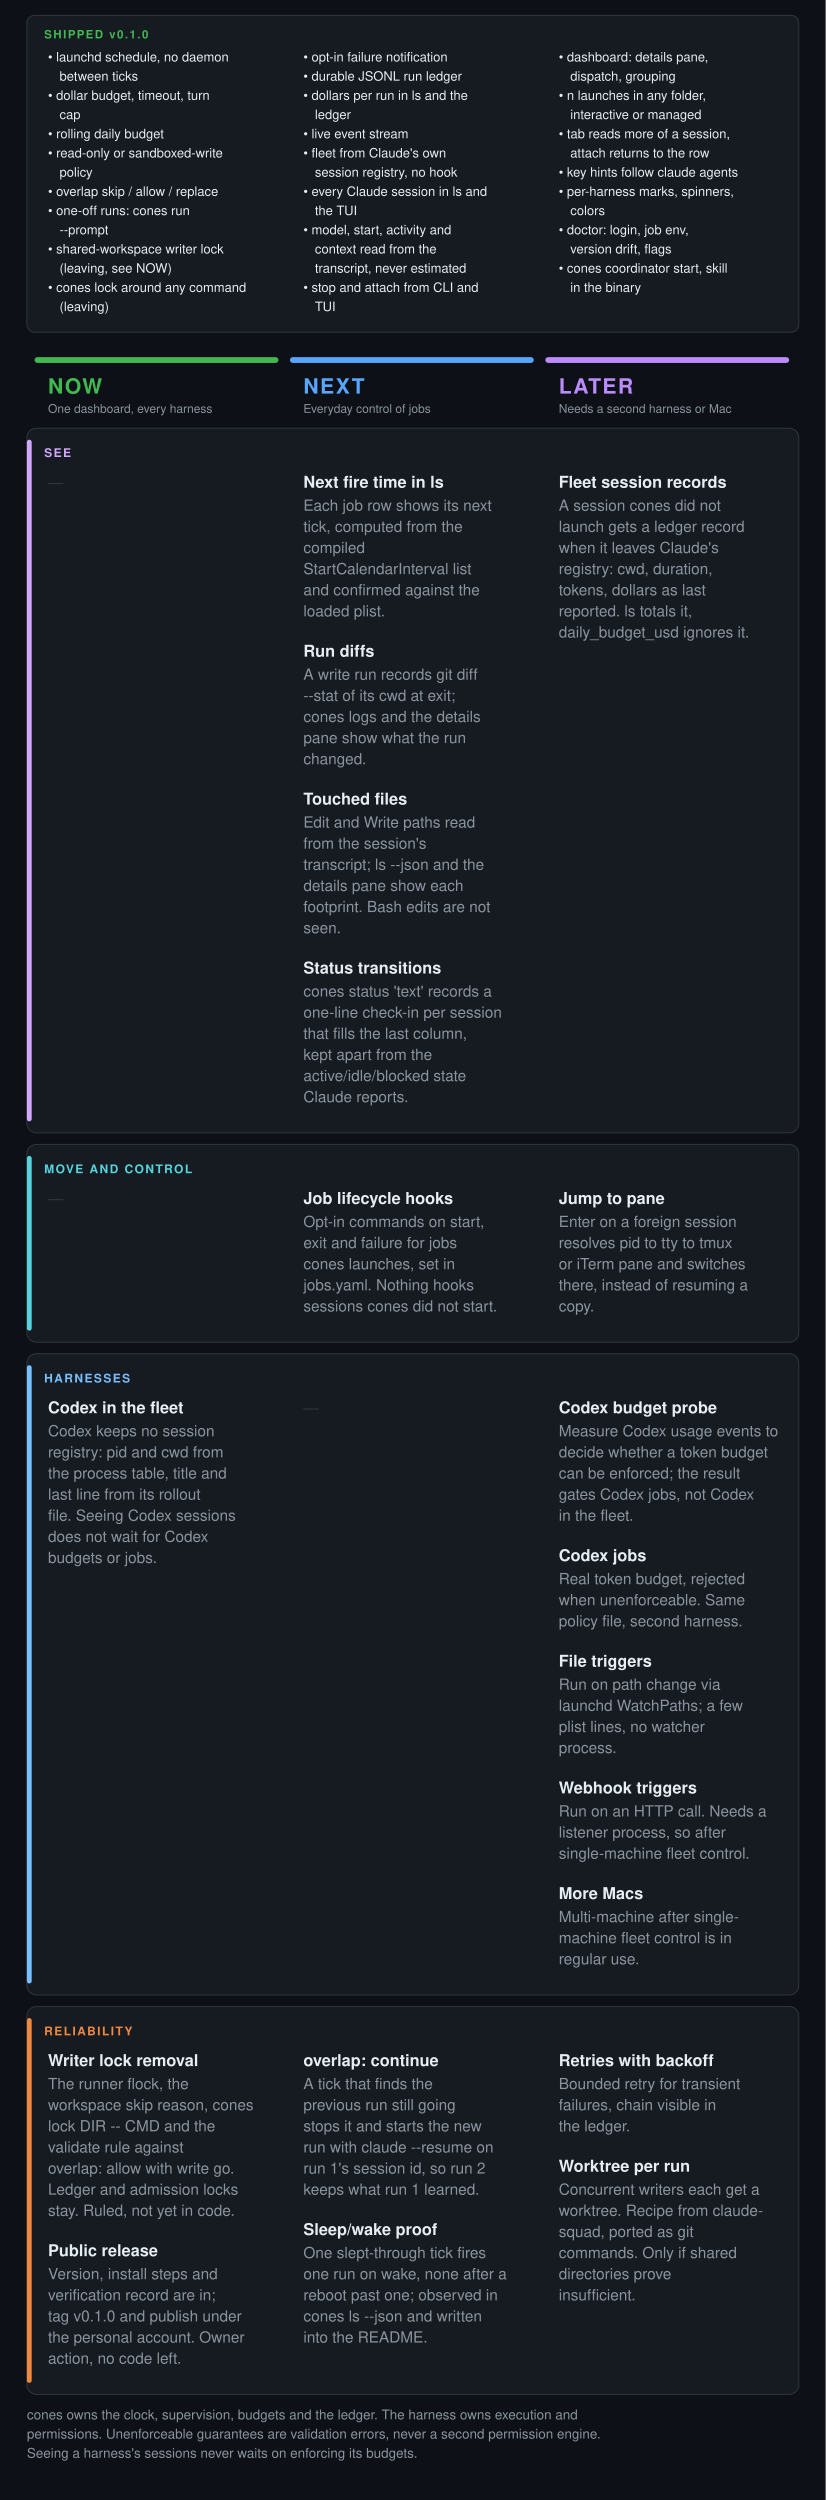
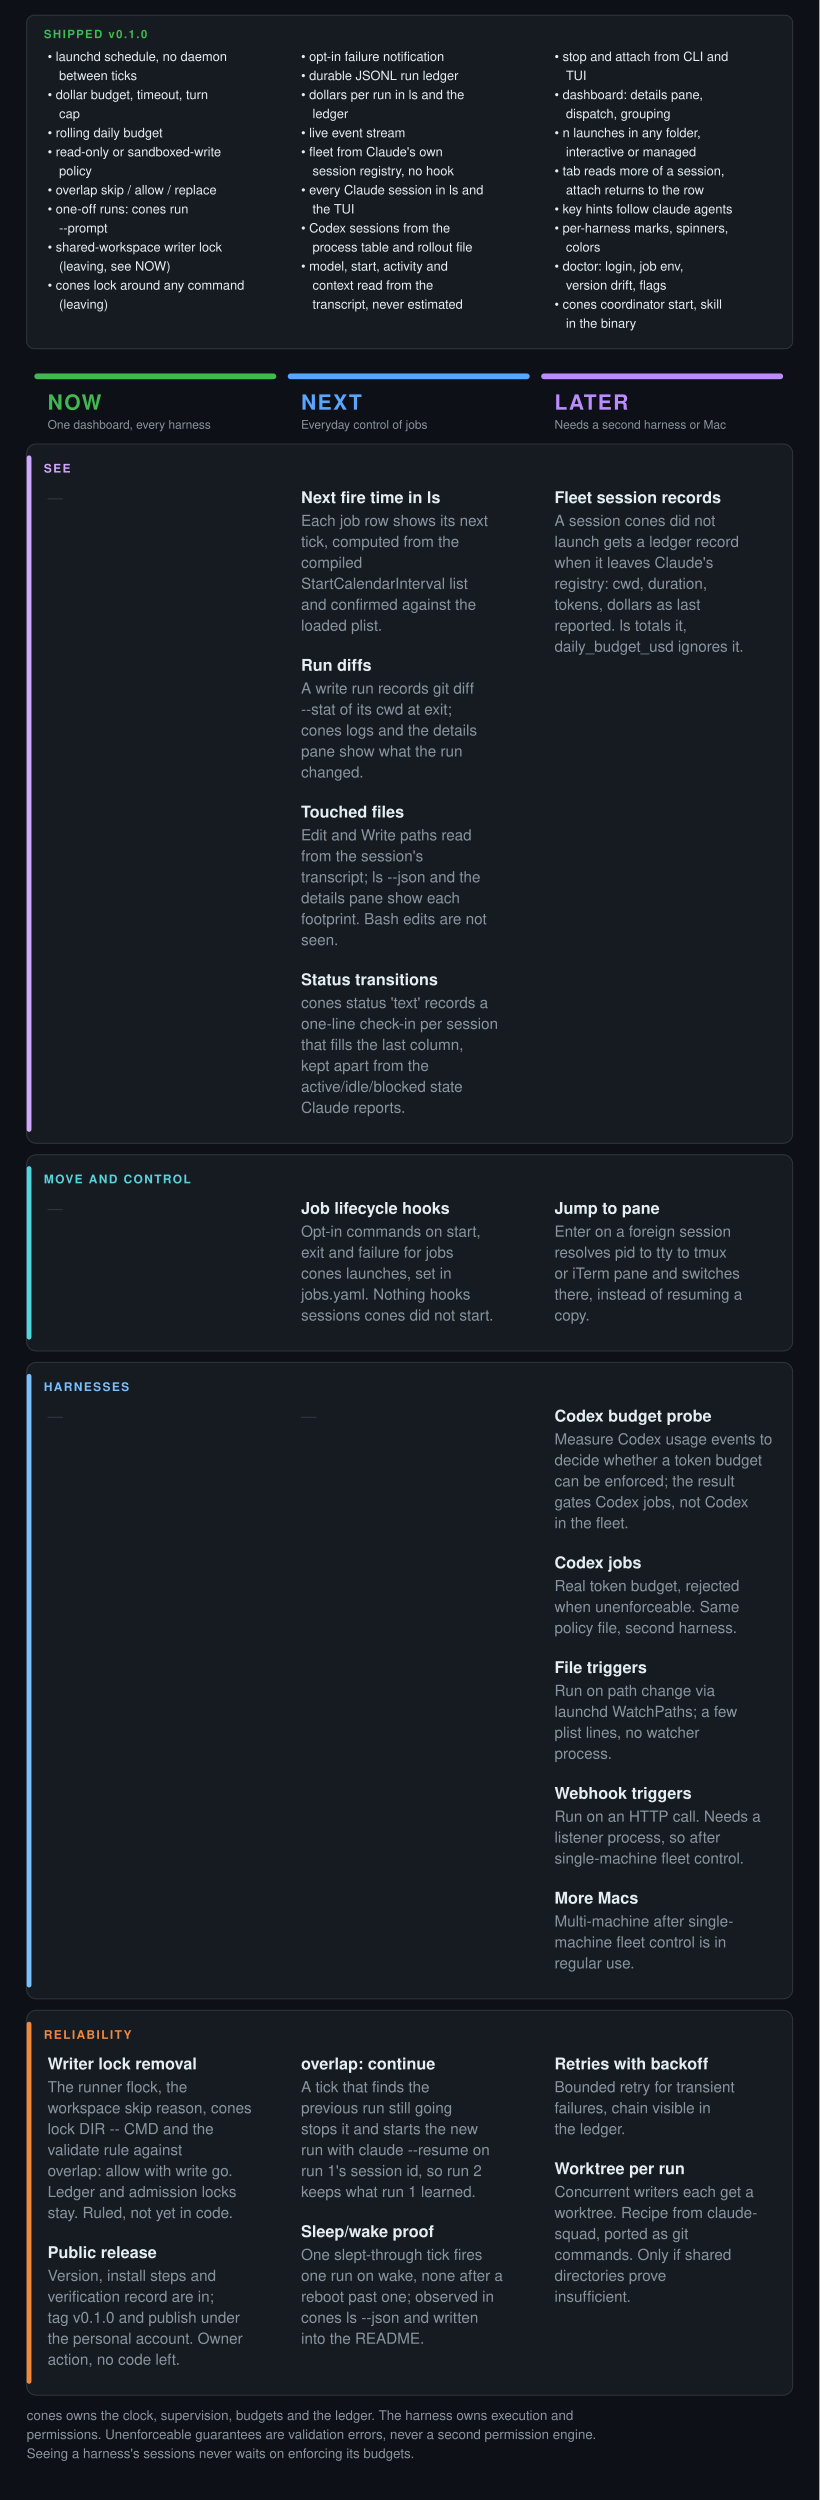
- <svg xmlns="http://www.w3.org/2000/svg" width="860" height="2604" viewBox="0 0 860 2604" font-family="-apple-system,BlinkMacSystemFont,Segoe UI,Helvetica,Arial,sans-serif">
-   <rect width="860" height="2604" fill="#0d1117" />
-   <rect x="28" y="16" width="804" height="330" rx="8" fill="#161b22" stroke="#30363d" />
+ <svg xmlns="http://www.w3.org/2000/svg" width="860" height="2624" viewBox="0 0 860 2624" font-family="-apple-system,BlinkMacSystemFont,Segoe UI,Helvetica,Arial,sans-serif">
+   <rect width="860" height="2624" fill="#0d1117" />
+   <rect x="28" y="16" width="804" height="350" rx="8" fill="#161b22" stroke="#30363d" />
  <text x="46" y="40" font-size="12" fill="#3fb950" font-weight="700" letter-spacing="1.5">SHIPPED  v0.1.0</text>
  <text x="50" y="64" font-size="13.5" fill="#e6edf3">• launchd schedule, no daemon</text>
  <text x="62" y="84" font-size="13.5" fill="#e6edf3">between ticks</text>
  <text x="50" y="104" font-size="13.5" fill="#e6edf3">• dollar budget, timeout, turn</text>
  <text x="62" y="124" font-size="13.5" fill="#e6edf3">cap</text>
  <text x="50" y="144" font-size="13.5" fill="#e6edf3">• rolling daily budget</text>
  <text x="50" y="164" font-size="13.5" fill="#e6edf3">• read-only or sandboxed-write</text>
  <text x="62" y="184" font-size="13.5" fill="#e6edf3">policy</text>
  <text x="50" y="204" font-size="13.5" fill="#e6edf3">• overlap skip / allow / replace</text>
  <text x="50" y="224" font-size="13.5" fill="#e6edf3">• one-off runs: cones run</text>
  <text x="62" y="244" font-size="13.5" fill="#e6edf3">--prompt</text>
  <text x="50" y="264" font-size="13.5" fill="#e6edf3">• shared-workspace writer lock</text>
  <text x="62" y="284" font-size="13.5" fill="#e6edf3">(leaving, see NOW)</text>
  <text x="50" y="304" font-size="13.5" fill="#e6edf3">• cones lock around any command</text>
  <text x="62" y="324" font-size="13.5" fill="#e6edf3">(leaving)</text>
  <text x="316" y="64" font-size="13.5" fill="#e6edf3">• opt-in failure notification</text>
  <text x="316" y="84" font-size="13.5" fill="#e6edf3">• durable JSONL run ledger</text>
  <text x="316" y="104" font-size="13.5" fill="#e6edf3">• dollars per run in ls and the</text>
  <text x="328" y="124" font-size="13.5" fill="#e6edf3">ledger</text>
  <text x="316" y="144" font-size="13.5" fill="#e6edf3">• live event stream</text>
  <text x="316" y="164" font-size="13.5" fill="#e6edf3">• fleet from Claude's own</text>
  <text x="328" y="184" font-size="13.5" fill="#e6edf3">session registry, no hook</text>
  <text x="316" y="204" font-size="13.5" fill="#e6edf3">• every Claude session in ls and</text>
  <text x="328" y="224" font-size="13.5" fill="#e6edf3">the TUI</text>
-   <text x="316" y="244" font-size="13.5" fill="#e6edf3">• model, start, activity and</text>
-   <text x="328" y="264" font-size="13.5" fill="#e6edf3">context read from the</text>
-   <text x="328" y="284" font-size="13.5" fill="#e6edf3">transcript, never estimated</text>
-   <text x="316" y="304" font-size="13.5" fill="#e6edf3">• stop and attach from CLI and</text>
-   <text x="328" y="324" font-size="13.5" fill="#e6edf3">TUI</text>
-   <text x="582" y="64" font-size="13.5" fill="#e6edf3">• dashboard: details pane,</text>
-   <text x="594" y="84" font-size="13.5" fill="#e6edf3">dispatch, grouping</text>
-   <text x="582" y="104" font-size="13.5" fill="#e6edf3">• n launches in any folder,</text>
-   <text x="594" y="124" font-size="13.5" fill="#e6edf3">interactive or managed</text>
-   <text x="582" y="144" font-size="13.5" fill="#e6edf3">• tab reads more of a session,</text>
-   <text x="594" y="164" font-size="13.5" fill="#e6edf3">attach returns to the row</text>
-   <text x="582" y="184" font-size="13.5" fill="#e6edf3">• key hints follow claude agents</text>
-   <text x="582" y="204" font-size="13.5" fill="#e6edf3">• per-harness marks, spinners,</text>
-   <text x="594" y="224" font-size="13.5" fill="#e6edf3">colors</text>
-   <text x="582" y="244" font-size="13.5" fill="#e6edf3">• doctor: login, job env,</text>
-   <text x="594" y="264" font-size="13.5" fill="#e6edf3">version drift, flags</text>
-   <text x="582" y="284" font-size="13.5" fill="#e6edf3">• cones coordinator start, skill</text>
-   <text x="594" y="304" font-size="13.5" fill="#e6edf3">in the binary</text>
-   <rect x="36" y="372" width="254" height="6" rx="3" fill="#3fb950" />
-   <text x="50" y="410" font-size="22" fill="#3fb950" font-weight="800" letter-spacing="1.5">NOW</text>
-   <text x="50" y="430" font-size="12.5" fill="#8b949e">One dashboard, every harness</text>
-   <rect x="302" y="372" width="254" height="6" rx="3" fill="#58a6ff" />
-   <text x="316" y="410" font-size="22" fill="#58a6ff" font-weight="800" letter-spacing="1.5">NEXT</text>
-   <text x="316" y="430" font-size="12.5" fill="#8b949e">Everyday control of jobs</text>
-   <rect x="568" y="372" width="254" height="6" rx="3" fill="#bc8cff" />
-   <text x="582" y="410" font-size="22" fill="#bc8cff" font-weight="800" letter-spacing="1.5">LATER</text>
-   <text x="582" y="430" font-size="12.5" fill="#8b949e">Needs a second harness or Mac</text>
-   <rect x="28" y="446" width="804" height="734" rx="10" fill="#161b22" stroke="#30363d" />
-   <rect x="28" y="458" width="5" height="710" rx="2.5" fill="#d2a8ff" />
-   <text x="46" y="476" font-size="12.5" fill="#d2a8ff" font-weight="700" letter-spacing="1.5">SEE</text>
-   <text x="50" y="508" font-size="16" fill="#30363d">—</text>
-   <text x="316" y="508" font-size="17" fill="#e6edf3" font-weight="700">Next fire time in ls</text>
-   <text x="316" y="532" font-size="16" fill="#8b949e">Each job row shows its next</text>
-   <text x="316" y="554" font-size="16" fill="#8b949e">tick, computed from the</text>
-   <text x="316" y="576" font-size="16" fill="#8b949e">compiled</text>
-   <text x="316" y="598" font-size="16" fill="#8b949e">StartCalendarInterval list</text>
-   <text x="316" y="620" font-size="16" fill="#8b949e">and confirmed against the</text>
-   <text x="316" y="642" font-size="16" fill="#8b949e">loaded plist.</text>
-   <text x="316" y="684" font-size="17" fill="#e6edf3" font-weight="700">Run diffs</text>
-   <text x="316" y="708" font-size="16" fill="#8b949e">A write run records git diff</text>
-   <text x="316" y="730" font-size="16" fill="#8b949e">--stat of its cwd at exit;</text>
-   <text x="316" y="752" font-size="16" fill="#8b949e">cones logs and the details</text>
-   <text x="316" y="774" font-size="16" fill="#8b949e">pane show what the run</text>
-   <text x="316" y="796" font-size="16" fill="#8b949e">changed.</text>
-   <text x="316" y="838" font-size="17" fill="#e6edf3" font-weight="700">Touched files</text>
-   <text x="316" y="862" font-size="16" fill="#8b949e">Edit and Write paths read</text>
-   <text x="316" y="884" font-size="16" fill="#8b949e">from the session's</text>
-   <text x="316" y="906" font-size="16" fill="#8b949e">transcript; ls --json and the</text>
-   <text x="316" y="928" font-size="16" fill="#8b949e">details pane show each</text>
-   <text x="316" y="950" font-size="16" fill="#8b949e">footprint. Bash edits are not</text>
-   <text x="316" y="972" font-size="16" fill="#8b949e">seen.</text>
-   <text x="316" y="1014" font-size="17" fill="#e6edf3" font-weight="700">Status transitions</text>
-   <text x="316" y="1038" font-size="16" fill="#8b949e">cones status 'text' records a</text>
-   <text x="316" y="1060" font-size="16" fill="#8b949e">one-line check-in per session</text>
-   <text x="316" y="1082" font-size="16" fill="#8b949e">that fills the last column,</text>
-   <text x="316" y="1104" font-size="16" fill="#8b949e">kept apart from the</text>
-   <text x="316" y="1126" font-size="16" fill="#8b949e">active/idle/blocked state</text>
-   <text x="316" y="1148" font-size="16" fill="#8b949e">Claude reports.</text>
-   <text x="582" y="508" font-size="17" fill="#e6edf3" font-weight="700">Fleet session records</text>
-   <text x="582" y="532" font-size="16" fill="#8b949e">A session cones did not</text>
-   <text x="582" y="554" font-size="16" fill="#8b949e">launch gets a ledger record</text>
-   <text x="582" y="576" font-size="16" fill="#8b949e">when it leaves Claude's</text>
-   <text x="582" y="598" font-size="16" fill="#8b949e">registry: cwd, duration,</text>
-   <text x="582" y="620" font-size="16" fill="#8b949e">tokens, dollars as last</text>
-   <text x="582" y="642" font-size="16" fill="#8b949e">reported. ls totals it,</text>
-   <text x="582" y="664" font-size="16" fill="#8b949e">daily_budget_usd ignores it.</text>
-   <rect x="28" y="1192" width="804" height="206" rx="10" fill="#161b22" stroke="#30363d" />
-   <rect x="28" y="1204" width="5" height="182" rx="2.5" fill="#56d4dd" />
-   <text x="46" y="1222" font-size="12.5" fill="#56d4dd" font-weight="700" letter-spacing="1.5">MOVE AND CONTROL</text>
-   <text x="50" y="1254" font-size="16" fill="#30363d">—</text>
-   <text x="316" y="1254" font-size="17" fill="#e6edf3" font-weight="700">Job lifecycle hooks</text>
-   <text x="316" y="1278" font-size="16" fill="#8b949e">Opt-in commands on start,</text>
-   <text x="316" y="1300" font-size="16" fill="#8b949e">exit and failure for jobs</text>
-   <text x="316" y="1322" font-size="16" fill="#8b949e">cones launches, set in</text>
-   <text x="316" y="1344" font-size="16" fill="#8b949e">jobs.yaml. Nothing hooks</text>
-   <text x="316" y="1366" font-size="16" fill="#8b949e">sessions cones did not start.</text>
-   <text x="582" y="1254" font-size="17" fill="#e6edf3" font-weight="700">Jump to pane</text>
-   <text x="582" y="1278" font-size="16" fill="#8b949e">Enter on a foreign session</text>
-   <text x="582" y="1300" font-size="16" fill="#8b949e">resolves pid to tty to tmux</text>
-   <text x="582" y="1322" font-size="16" fill="#8b949e">or iTerm pane and switches</text>
-   <text x="582" y="1344" font-size="16" fill="#8b949e">there, instead of resuming a</text>
-   <text x="582" y="1366" font-size="16" fill="#8b949e">copy.</text>
-   <rect x="28" y="1410" width="804" height="668" rx="10" fill="#161b22" stroke="#30363d" />
-   <rect x="28" y="1422" width="5" height="644" rx="2.5" fill="#79c0ff" />
-   <text x="46" y="1440" font-size="12.5" fill="#79c0ff" font-weight="700" letter-spacing="1.5">HARNESSES</text>
-   <text x="50" y="1472" font-size="17" fill="#e6edf3" font-weight="700">Codex in the fleet</text>
-   <text x="50" y="1496" font-size="16" fill="#8b949e">Codex keeps no session</text>
-   <text x="50" y="1518" font-size="16" fill="#8b949e">registry: pid and cwd from</text>
-   <text x="50" y="1540" font-size="16" fill="#8b949e">the process table, title and</text>
-   <text x="50" y="1562" font-size="16" fill="#8b949e">last line from its rollout</text>
-   <text x="50" y="1584" font-size="16" fill="#8b949e">file. Seeing Codex sessions</text>
-   <text x="50" y="1606" font-size="16" fill="#8b949e">does not wait for Codex</text>
-   <text x="50" y="1628" font-size="16" fill="#8b949e">budgets or jobs.</text>
-   <text x="316" y="1472" font-size="16" fill="#30363d">—</text>
-   <text x="582" y="1472" font-size="17" fill="#e6edf3" font-weight="700">Codex budget probe</text>
-   <text x="582" y="1496" font-size="16" fill="#8b949e">Measure Codex usage events to</text>
-   <text x="582" y="1518" font-size="16" fill="#8b949e">decide whether a token budget</text>
-   <text x="582" y="1540" font-size="16" fill="#8b949e">can be enforced; the result</text>
-   <text x="582" y="1562" font-size="16" fill="#8b949e">gates Codex jobs, not Codex</text>
-   <text x="582" y="1584" font-size="16" fill="#8b949e">in the fleet.</text>
-   <text x="582" y="1626" font-size="17" fill="#e6edf3" font-weight="700">Codex jobs</text>
-   <text x="582" y="1650" font-size="16" fill="#8b949e">Real token budget, rejected</text>
-   <text x="582" y="1672" font-size="16" fill="#8b949e">when unenforceable. Same</text>
-   <text x="582" y="1694" font-size="16" fill="#8b949e">policy file, second harness.</text>
-   <text x="582" y="1736" font-size="17" fill="#e6edf3" font-weight="700">File triggers</text>
-   <text x="582" y="1760" font-size="16" fill="#8b949e">Run on path change via</text>
-   <text x="582" y="1782" font-size="16" fill="#8b949e">launchd WatchPaths; a few</text>
-   <text x="582" y="1804" font-size="16" fill="#8b949e">plist lines, no watcher</text>
-   <text x="582" y="1826" font-size="16" fill="#8b949e">process.</text>
-   <text x="582" y="1868" font-size="17" fill="#e6edf3" font-weight="700">Webhook triggers</text>
-   <text x="582" y="1892" font-size="16" fill="#8b949e">Run on an HTTP call. Needs a</text>
-   <text x="582" y="1914" font-size="16" fill="#8b949e">listener process, so after</text>
-   <text x="582" y="1936" font-size="16" fill="#8b949e">single-machine fleet control.</text>
-   <text x="582" y="1978" font-size="17" fill="#e6edf3" font-weight="700">More Macs</text>
-   <text x="582" y="2002" font-size="16" fill="#8b949e">Multi-machine after single-</text>
-   <text x="582" y="2024" font-size="16" fill="#8b949e">machine fleet control is in</text>
-   <text x="582" y="2046" font-size="16" fill="#8b949e">regular use.</text>
-   <rect x="28" y="2090" width="804" height="404" rx="10" fill="#161b22" stroke="#30363d" />
-   <rect x="28" y="2102" width="5" height="380" rx="2.5" fill="#f0883e" />
-   <text x="46" y="2120" font-size="12.5" fill="#f0883e" font-weight="700" letter-spacing="1.5">RELIABILITY</text>
-   <text x="50" y="2152" font-size="17" fill="#e6edf3" font-weight="700">Writer lock removal</text>
-   <text x="50" y="2176" font-size="16" fill="#8b949e">The runner flock, the</text>
-   <text x="50" y="2198" font-size="16" fill="#8b949e">workspace skip reason, cones</text>
-   <text x="50" y="2220" font-size="16" fill="#8b949e">lock DIR -- CMD and the</text>
-   <text x="50" y="2242" font-size="16" fill="#8b949e">validate rule against</text>
-   <text x="50" y="2264" font-size="16" fill="#8b949e">overlap: allow with write go.</text>
-   <text x="50" y="2286" font-size="16" fill="#8b949e">Ledger and admission locks</text>
-   <text x="50" y="2308" font-size="16" fill="#8b949e">stay. Ruled, not yet in code.</text>
-   <text x="50" y="2350" font-size="17" fill="#e6edf3" font-weight="700">Public release</text>
-   <text x="50" y="2374" font-size="16" fill="#8b949e">Version, install steps and</text>
-   <text x="50" y="2396" font-size="16" fill="#8b949e">verification record are in;</text>
-   <text x="50" y="2418" font-size="16" fill="#8b949e">tag v0.1.0 and publish under</text>
-   <text x="50" y="2440" font-size="16" fill="#8b949e">the personal account. Owner</text>
-   <text x="50" y="2462" font-size="16" fill="#8b949e">action, no code left.</text>
-   <text x="316" y="2152" font-size="17" fill="#e6edf3" font-weight="700">overlap: continue</text>
-   <text x="316" y="2176" font-size="16" fill="#8b949e">A tick that finds the</text>
-   <text x="316" y="2198" font-size="16" fill="#8b949e">previous run still going</text>
-   <text x="316" y="2220" font-size="16" fill="#8b949e">stops it and starts the new</text>
-   <text x="316" y="2242" font-size="16" fill="#8b949e">run with claude --resume on</text>
-   <text x="316" y="2264" font-size="16" fill="#8b949e">run 1's session id, so run 2</text>
-   <text x="316" y="2286" font-size="16" fill="#8b949e">keeps what run 1 learned.</text>
-   <text x="316" y="2328" font-size="17" fill="#e6edf3" font-weight="700">Sleep/wake proof</text>
-   <text x="316" y="2352" font-size="16" fill="#8b949e">One slept-through tick fires</text>
-   <text x="316" y="2374" font-size="16" fill="#8b949e">one run on wake, none after a</text>
-   <text x="316" y="2396" font-size="16" fill="#8b949e">reboot past one; observed in</text>
-   <text x="316" y="2418" font-size="16" fill="#8b949e">cones ls --json and written</text>
-   <text x="316" y="2440" font-size="16" fill="#8b949e">into the README.</text>
-   <text x="582" y="2152" font-size="17" fill="#e6edf3" font-weight="700">Retries with backoff</text>
-   <text x="582" y="2176" font-size="16" fill="#8b949e">Bounded retry for transient</text>
-   <text x="582" y="2198" font-size="16" fill="#8b949e">failures, chain visible in</text>
-   <text x="582" y="2220" font-size="16" fill="#8b949e">the ledger.</text>
-   <text x="582" y="2262" font-size="17" fill="#e6edf3" font-weight="700">Worktree per run</text>
-   <text x="582" y="2286" font-size="16" fill="#8b949e">Concurrent writers each get a</text>
-   <text x="582" y="2308" font-size="16" fill="#8b949e">worktree. Recipe from claude-</text>
-   <text x="582" y="2330" font-size="16" fill="#8b949e">squad, ported as git</text>
-   <text x="582" y="2352" font-size="16" fill="#8b949e">commands. Only if shared</text>
-   <text x="582" y="2374" font-size="16" fill="#8b949e">directories prove</text>
-   <text x="582" y="2396" font-size="16" fill="#8b949e">insufficient.</text>
-   <text x="28" y="2520" font-size="14" fill="#8b949e">cones owns the clock, supervision, budgets and the ledger. The harness owns execution and</text>
-   <text x="28" y="2540" font-size="14" fill="#8b949e">permissions. Unenforceable guarantees are validation errors, never a second permission engine.</text>
-   <text x="28" y="2560" font-size="14" fill="#8b949e">Seeing a harness's sessions never waits on enforcing its budgets.</text>
+   <text x="316" y="244" font-size="13.5" fill="#e6edf3">• Codex sessions from the</text>
+   <text x="328" y="264" font-size="13.5" fill="#e6edf3">process table and rollout file</text>
+   <text x="316" y="284" font-size="13.5" fill="#e6edf3">• model, start, activity and</text>
+   <text x="328" y="304" font-size="13.5" fill="#e6edf3">context read from the</text>
+   <text x="328" y="324" font-size="13.5" fill="#e6edf3">transcript, never estimated</text>
+   <text x="582" y="64" font-size="13.5" fill="#e6edf3">• stop and attach from CLI and</text>
+   <text x="594" y="84" font-size="13.5" fill="#e6edf3">TUI</text>
+   <text x="582" y="104" font-size="13.5" fill="#e6edf3">• dashboard: details pane,</text>
+   <text x="594" y="124" font-size="13.5" fill="#e6edf3">dispatch, grouping</text>
+   <text x="582" y="144" font-size="13.5" fill="#e6edf3">• n launches in any folder,</text>
+   <text x="594" y="164" font-size="13.5" fill="#e6edf3">interactive or managed</text>
+   <text x="582" y="184" font-size="13.5" fill="#e6edf3">• tab reads more of a session,</text>
+   <text x="594" y="204" font-size="13.5" fill="#e6edf3">attach returns to the row</text>
+   <text x="582" y="224" font-size="13.5" fill="#e6edf3">• key hints follow claude agents</text>
+   <text x="582" y="244" font-size="13.5" fill="#e6edf3">• per-harness marks, spinners,</text>
+   <text x="594" y="264" font-size="13.5" fill="#e6edf3">colors</text>
+   <text x="582" y="284" font-size="13.5" fill="#e6edf3">• doctor: login, job env,</text>
+   <text x="594" y="304" font-size="13.5" fill="#e6edf3">version drift, flags</text>
+   <text x="582" y="324" font-size="13.5" fill="#e6edf3">• cones coordinator start, skill</text>
+   <text x="594" y="344" font-size="13.5" fill="#e6edf3">in the binary</text>
+   <rect x="36" y="392" width="254" height="6" rx="3" fill="#3fb950" />
+   <text x="50" y="430" font-size="22" fill="#3fb950" font-weight="800" letter-spacing="1.5">NOW</text>
+   <text x="50" y="450" font-size="12.5" fill="#8b949e">One dashboard, every harness</text>
+   <rect x="302" y="392" width="254" height="6" rx="3" fill="#58a6ff" />
+   <text x="316" y="430" font-size="22" fill="#58a6ff" font-weight="800" letter-spacing="1.5">NEXT</text>
+   <text x="316" y="450" font-size="12.5" fill="#8b949e">Everyday control of jobs</text>
+   <rect x="568" y="392" width="254" height="6" rx="3" fill="#bc8cff" />
+   <text x="582" y="430" font-size="22" fill="#bc8cff" font-weight="800" letter-spacing="1.5">LATER</text>
+   <text x="582" y="450" font-size="12.5" fill="#8b949e">Needs a second harness or Mac</text>
+   <rect x="28" y="466" width="804" height="734" rx="10" fill="#161b22" stroke="#30363d" />
+   <rect x="28" y="478" width="5" height="710" rx="2.5" fill="#d2a8ff" />
+   <text x="46" y="496" font-size="12.5" fill="#d2a8ff" font-weight="700" letter-spacing="1.5">SEE</text>
+   <text x="50" y="528" font-size="16" fill="#30363d">—</text>
+   <text x="316" y="528" font-size="17" fill="#e6edf3" font-weight="700">Next fire time in ls</text>
+   <text x="316" y="552" font-size="16" fill="#8b949e">Each job row shows its next</text>
+   <text x="316" y="574" font-size="16" fill="#8b949e">tick, computed from the</text>
+   <text x="316" y="596" font-size="16" fill="#8b949e">compiled</text>
+   <text x="316" y="618" font-size="16" fill="#8b949e">StartCalendarInterval list</text>
+   <text x="316" y="640" font-size="16" fill="#8b949e">and confirmed against the</text>
+   <text x="316" y="662" font-size="16" fill="#8b949e">loaded plist.</text>
+   <text x="316" y="704" font-size="17" fill="#e6edf3" font-weight="700">Run diffs</text>
+   <text x="316" y="728" font-size="16" fill="#8b949e">A write run records git diff</text>
+   <text x="316" y="750" font-size="16" fill="#8b949e">--stat of its cwd at exit;</text>
+   <text x="316" y="772" font-size="16" fill="#8b949e">cones logs and the details</text>
+   <text x="316" y="794" font-size="16" fill="#8b949e">pane show what the run</text>
+   <text x="316" y="816" font-size="16" fill="#8b949e">changed.</text>
+   <text x="316" y="858" font-size="17" fill="#e6edf3" font-weight="700">Touched files</text>
+   <text x="316" y="882" font-size="16" fill="#8b949e">Edit and Write paths read</text>
+   <text x="316" y="904" font-size="16" fill="#8b949e">from the session's</text>
+   <text x="316" y="926" font-size="16" fill="#8b949e">transcript; ls --json and the</text>
+   <text x="316" y="948" font-size="16" fill="#8b949e">details pane show each</text>
+   <text x="316" y="970" font-size="16" fill="#8b949e">footprint. Bash edits are not</text>
+   <text x="316" y="992" font-size="16" fill="#8b949e">seen.</text>
+   <text x="316" y="1034" font-size="17" fill="#e6edf3" font-weight="700">Status transitions</text>
+   <text x="316" y="1058" font-size="16" fill="#8b949e">cones status 'text' records a</text>
+   <text x="316" y="1080" font-size="16" fill="#8b949e">one-line check-in per session</text>
+   <text x="316" y="1102" font-size="16" fill="#8b949e">that fills the last column,</text>
+   <text x="316" y="1124" font-size="16" fill="#8b949e">kept apart from the</text>
+   <text x="316" y="1146" font-size="16" fill="#8b949e">active/idle/blocked state</text>
+   <text x="316" y="1168" font-size="16" fill="#8b949e">Claude reports.</text>
+   <text x="582" y="528" font-size="17" fill="#e6edf3" font-weight="700">Fleet session records</text>
+   <text x="582" y="552" font-size="16" fill="#8b949e">A session cones did not</text>
+   <text x="582" y="574" font-size="16" fill="#8b949e">launch gets a ledger record</text>
+   <text x="582" y="596" font-size="16" fill="#8b949e">when it leaves Claude's</text>
+   <text x="582" y="618" font-size="16" fill="#8b949e">registry: cwd, duration,</text>
+   <text x="582" y="640" font-size="16" fill="#8b949e">tokens, dollars as last</text>
+   <text x="582" y="662" font-size="16" fill="#8b949e">reported. ls totals it,</text>
+   <text x="582" y="684" font-size="16" fill="#8b949e">daily_budget_usd ignores it.</text>
+   <rect x="28" y="1212" width="804" height="206" rx="10" fill="#161b22" stroke="#30363d" />
+   <rect x="28" y="1224" width="5" height="182" rx="2.5" fill="#56d4dd" />
+   <text x="46" y="1242" font-size="12.5" fill="#56d4dd" font-weight="700" letter-spacing="1.5">MOVE AND CONTROL</text>
+   <text x="50" y="1274" font-size="16" fill="#30363d">—</text>
+   <text x="316" y="1274" font-size="17" fill="#e6edf3" font-weight="700">Job lifecycle hooks</text>
+   <text x="316" y="1298" font-size="16" fill="#8b949e">Opt-in commands on start,</text>
+   <text x="316" y="1320" font-size="16" fill="#8b949e">exit and failure for jobs</text>
+   <text x="316" y="1342" font-size="16" fill="#8b949e">cones launches, set in</text>
+   <text x="316" y="1364" font-size="16" fill="#8b949e">jobs.yaml. Nothing hooks</text>
+   <text x="316" y="1386" font-size="16" fill="#8b949e">sessions cones did not start.</text>
+   <text x="582" y="1274" font-size="17" fill="#e6edf3" font-weight="700">Jump to pane</text>
+   <text x="582" y="1298" font-size="16" fill="#8b949e">Enter on a foreign session</text>
+   <text x="582" y="1320" font-size="16" fill="#8b949e">resolves pid to tty to tmux</text>
+   <text x="582" y="1342" font-size="16" fill="#8b949e">or iTerm pane and switches</text>
+   <text x="582" y="1364" font-size="16" fill="#8b949e">there, instead of resuming a</text>
+   <text x="582" y="1386" font-size="16" fill="#8b949e">copy.</text>
+   <rect x="28" y="1430" width="804" height="668" rx="10" fill="#161b22" stroke="#30363d" />
+   <rect x="28" y="1442" width="5" height="644" rx="2.5" fill="#79c0ff" />
+   <text x="46" y="1460" font-size="12.5" fill="#79c0ff" font-weight="700" letter-spacing="1.5">HARNESSES</text>
+   <text x="50" y="1492" font-size="16" fill="#30363d">—</text>
+   <text x="316" y="1492" font-size="16" fill="#30363d">—</text>
+   <text x="582" y="1492" font-size="17" fill="#e6edf3" font-weight="700">Codex budget probe</text>
+   <text x="582" y="1516" font-size="16" fill="#8b949e">Measure Codex usage events to</text>
+   <text x="582" y="1538" font-size="16" fill="#8b949e">decide whether a token budget</text>
+   <text x="582" y="1560" font-size="16" fill="#8b949e">can be enforced; the result</text>
+   <text x="582" y="1582" font-size="16" fill="#8b949e">gates Codex jobs, not Codex</text>
+   <text x="582" y="1604" font-size="16" fill="#8b949e">in the fleet.</text>
+   <text x="582" y="1646" font-size="17" fill="#e6edf3" font-weight="700">Codex jobs</text>
+   <text x="582" y="1670" font-size="16" fill="#8b949e">Real token budget, rejected</text>
+   <text x="582" y="1692" font-size="16" fill="#8b949e">when unenforceable. Same</text>
+   <text x="582" y="1714" font-size="16" fill="#8b949e">policy file, second harness.</text>
+   <text x="582" y="1756" font-size="17" fill="#e6edf3" font-weight="700">File triggers</text>
+   <text x="582" y="1780" font-size="16" fill="#8b949e">Run on path change via</text>
+   <text x="582" y="1802" font-size="16" fill="#8b949e">launchd WatchPaths; a few</text>
+   <text x="582" y="1824" font-size="16" fill="#8b949e">plist lines, no watcher</text>
+   <text x="582" y="1846" font-size="16" fill="#8b949e">process.</text>
+   <text x="582" y="1888" font-size="17" fill="#e6edf3" font-weight="700">Webhook triggers</text>
+   <text x="582" y="1912" font-size="16" fill="#8b949e">Run on an HTTP call. Needs a</text>
+   <text x="582" y="1934" font-size="16" fill="#8b949e">listener process, so after</text>
+   <text x="582" y="1956" font-size="16" fill="#8b949e">single-machine fleet control.</text>
+   <text x="582" y="1998" font-size="17" fill="#e6edf3" font-weight="700">More Macs</text>
+   <text x="582" y="2022" font-size="16" fill="#8b949e">Multi-machine after single-</text>
+   <text x="582" y="2044" font-size="16" fill="#8b949e">machine fleet control is in</text>
+   <text x="582" y="2066" font-size="16" fill="#8b949e">regular use.</text>
+   <rect x="28" y="2110" width="804" height="404" rx="10" fill="#161b22" stroke="#30363d" />
+   <rect x="28" y="2122" width="5" height="380" rx="2.5" fill="#f0883e" />
+   <text x="46" y="2140" font-size="12.5" fill="#f0883e" font-weight="700" letter-spacing="1.5">RELIABILITY</text>
+   <text x="50" y="2172" font-size="17" fill="#e6edf3" font-weight="700">Writer lock removal</text>
+   <text x="50" y="2196" font-size="16" fill="#8b949e">The runner flock, the</text>
+   <text x="50" y="2218" font-size="16" fill="#8b949e">workspace skip reason, cones</text>
+   <text x="50" y="2240" font-size="16" fill="#8b949e">lock DIR -- CMD and the</text>
+   <text x="50" y="2262" font-size="16" fill="#8b949e">validate rule against</text>
+   <text x="50" y="2284" font-size="16" fill="#8b949e">overlap: allow with write go.</text>
+   <text x="50" y="2306" font-size="16" fill="#8b949e">Ledger and admission locks</text>
+   <text x="50" y="2328" font-size="16" fill="#8b949e">stay. Ruled, not yet in code.</text>
+   <text x="50" y="2370" font-size="17" fill="#e6edf3" font-weight="700">Public release</text>
+   <text x="50" y="2394" font-size="16" fill="#8b949e">Version, install steps and</text>
+   <text x="50" y="2416" font-size="16" fill="#8b949e">verification record are in;</text>
+   <text x="50" y="2438" font-size="16" fill="#8b949e">tag v0.1.0 and publish under</text>
+   <text x="50" y="2460" font-size="16" fill="#8b949e">the personal account. Owner</text>
+   <text x="50" y="2482" font-size="16" fill="#8b949e">action, no code left.</text>
+   <text x="316" y="2172" font-size="17" fill="#e6edf3" font-weight="700">overlap: continue</text>
+   <text x="316" y="2196" font-size="16" fill="#8b949e">A tick that finds the</text>
+   <text x="316" y="2218" font-size="16" fill="#8b949e">previous run still going</text>
+   <text x="316" y="2240" font-size="16" fill="#8b949e">stops it and starts the new</text>
+   <text x="316" y="2262" font-size="16" fill="#8b949e">run with claude --resume on</text>
+   <text x="316" y="2284" font-size="16" fill="#8b949e">run 1's session id, so run 2</text>
+   <text x="316" y="2306" font-size="16" fill="#8b949e">keeps what run 1 learned.</text>
+   <text x="316" y="2348" font-size="17" fill="#e6edf3" font-weight="700">Sleep/wake proof</text>
+   <text x="316" y="2372" font-size="16" fill="#8b949e">One slept-through tick fires</text>
+   <text x="316" y="2394" font-size="16" fill="#8b949e">one run on wake, none after a</text>
+   <text x="316" y="2416" font-size="16" fill="#8b949e">reboot past one; observed in</text>
+   <text x="316" y="2438" font-size="16" fill="#8b949e">cones ls --json and written</text>
+   <text x="316" y="2460" font-size="16" fill="#8b949e">into the README.</text>
+   <text x="582" y="2172" font-size="17" fill="#e6edf3" font-weight="700">Retries with backoff</text>
+   <text x="582" y="2196" font-size="16" fill="#8b949e">Bounded retry for transient</text>
+   <text x="582" y="2218" font-size="16" fill="#8b949e">failures, chain visible in</text>
+   <text x="582" y="2240" font-size="16" fill="#8b949e">the ledger.</text>
+   <text x="582" y="2282" font-size="17" fill="#e6edf3" font-weight="700">Worktree per run</text>
+   <text x="582" y="2306" font-size="16" fill="#8b949e">Concurrent writers each get a</text>
+   <text x="582" y="2328" font-size="16" fill="#8b949e">worktree. Recipe from claude-</text>
+   <text x="582" y="2350" font-size="16" fill="#8b949e">squad, ported as git</text>
+   <text x="582" y="2372" font-size="16" fill="#8b949e">commands. Only if shared</text>
+   <text x="582" y="2394" font-size="16" fill="#8b949e">directories prove</text>
+   <text x="582" y="2416" font-size="16" fill="#8b949e">insufficient.</text>
+   <text x="28" y="2540" font-size="14" fill="#8b949e">cones owns the clock, supervision, budgets and the ledger. The harness owns execution and</text>
+   <text x="28" y="2560" font-size="14" fill="#8b949e">permissions. Unenforceable guarantees are validation errors, never a second permission engine.</text>
+   <text x="28" y="2580" font-size="14" fill="#8b949e">Seeing a harness's sessions never waits on enforcing its budgets.</text>
</svg>
